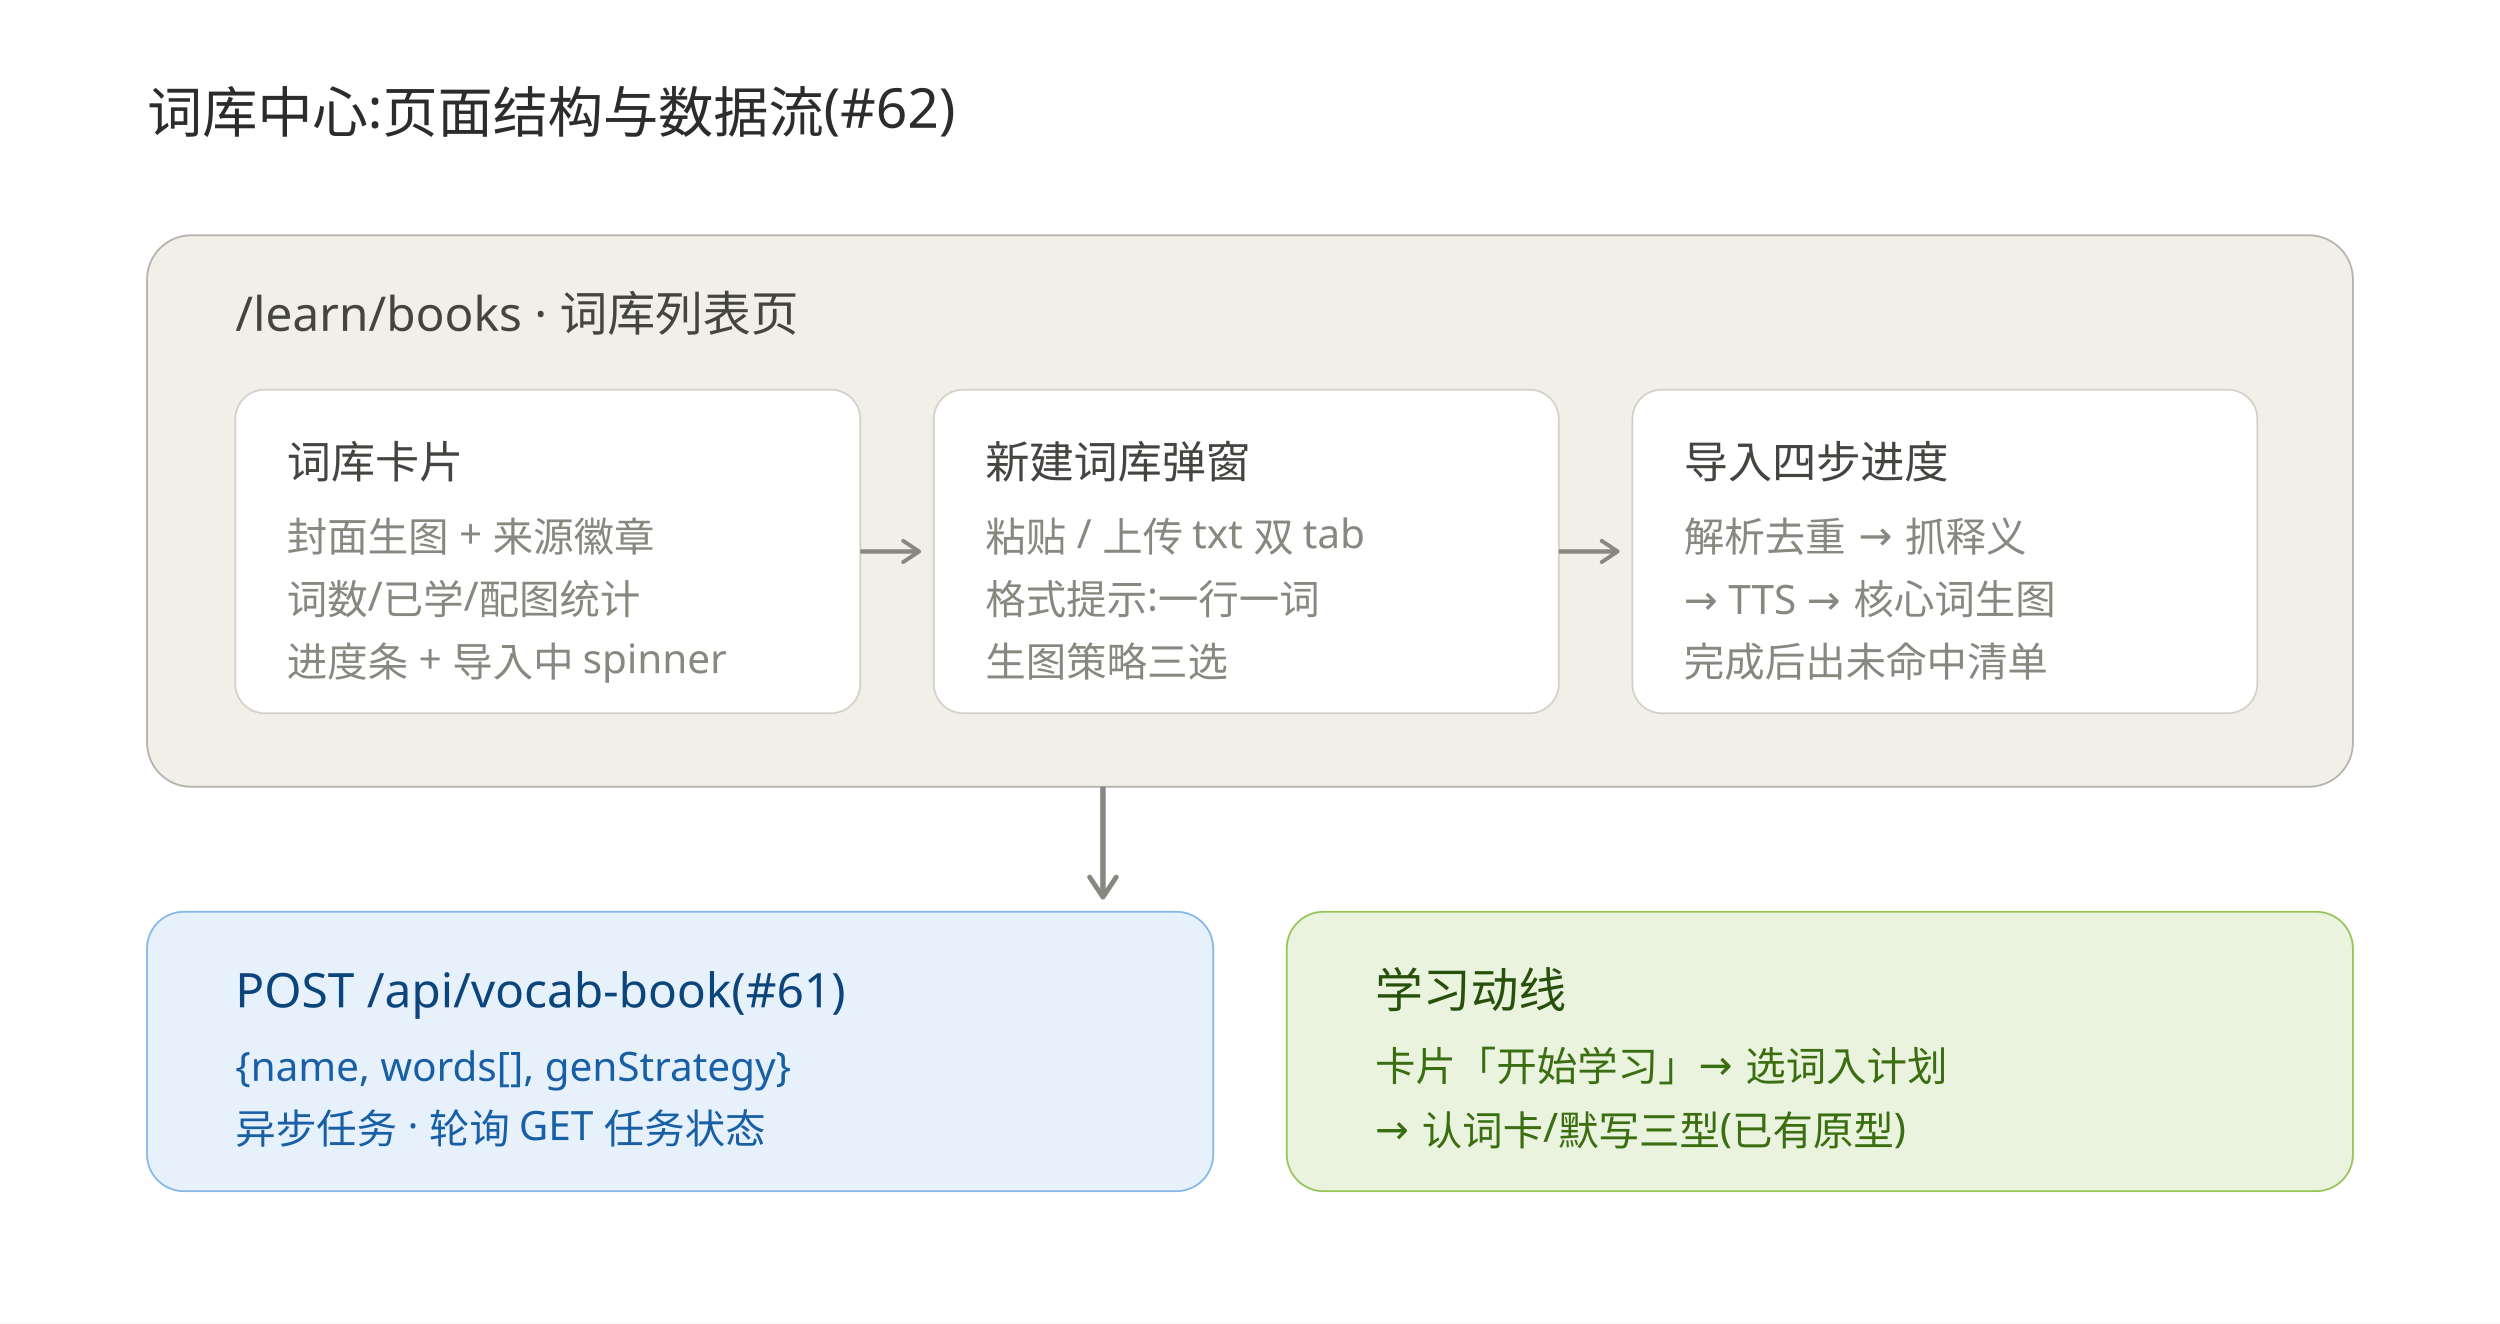
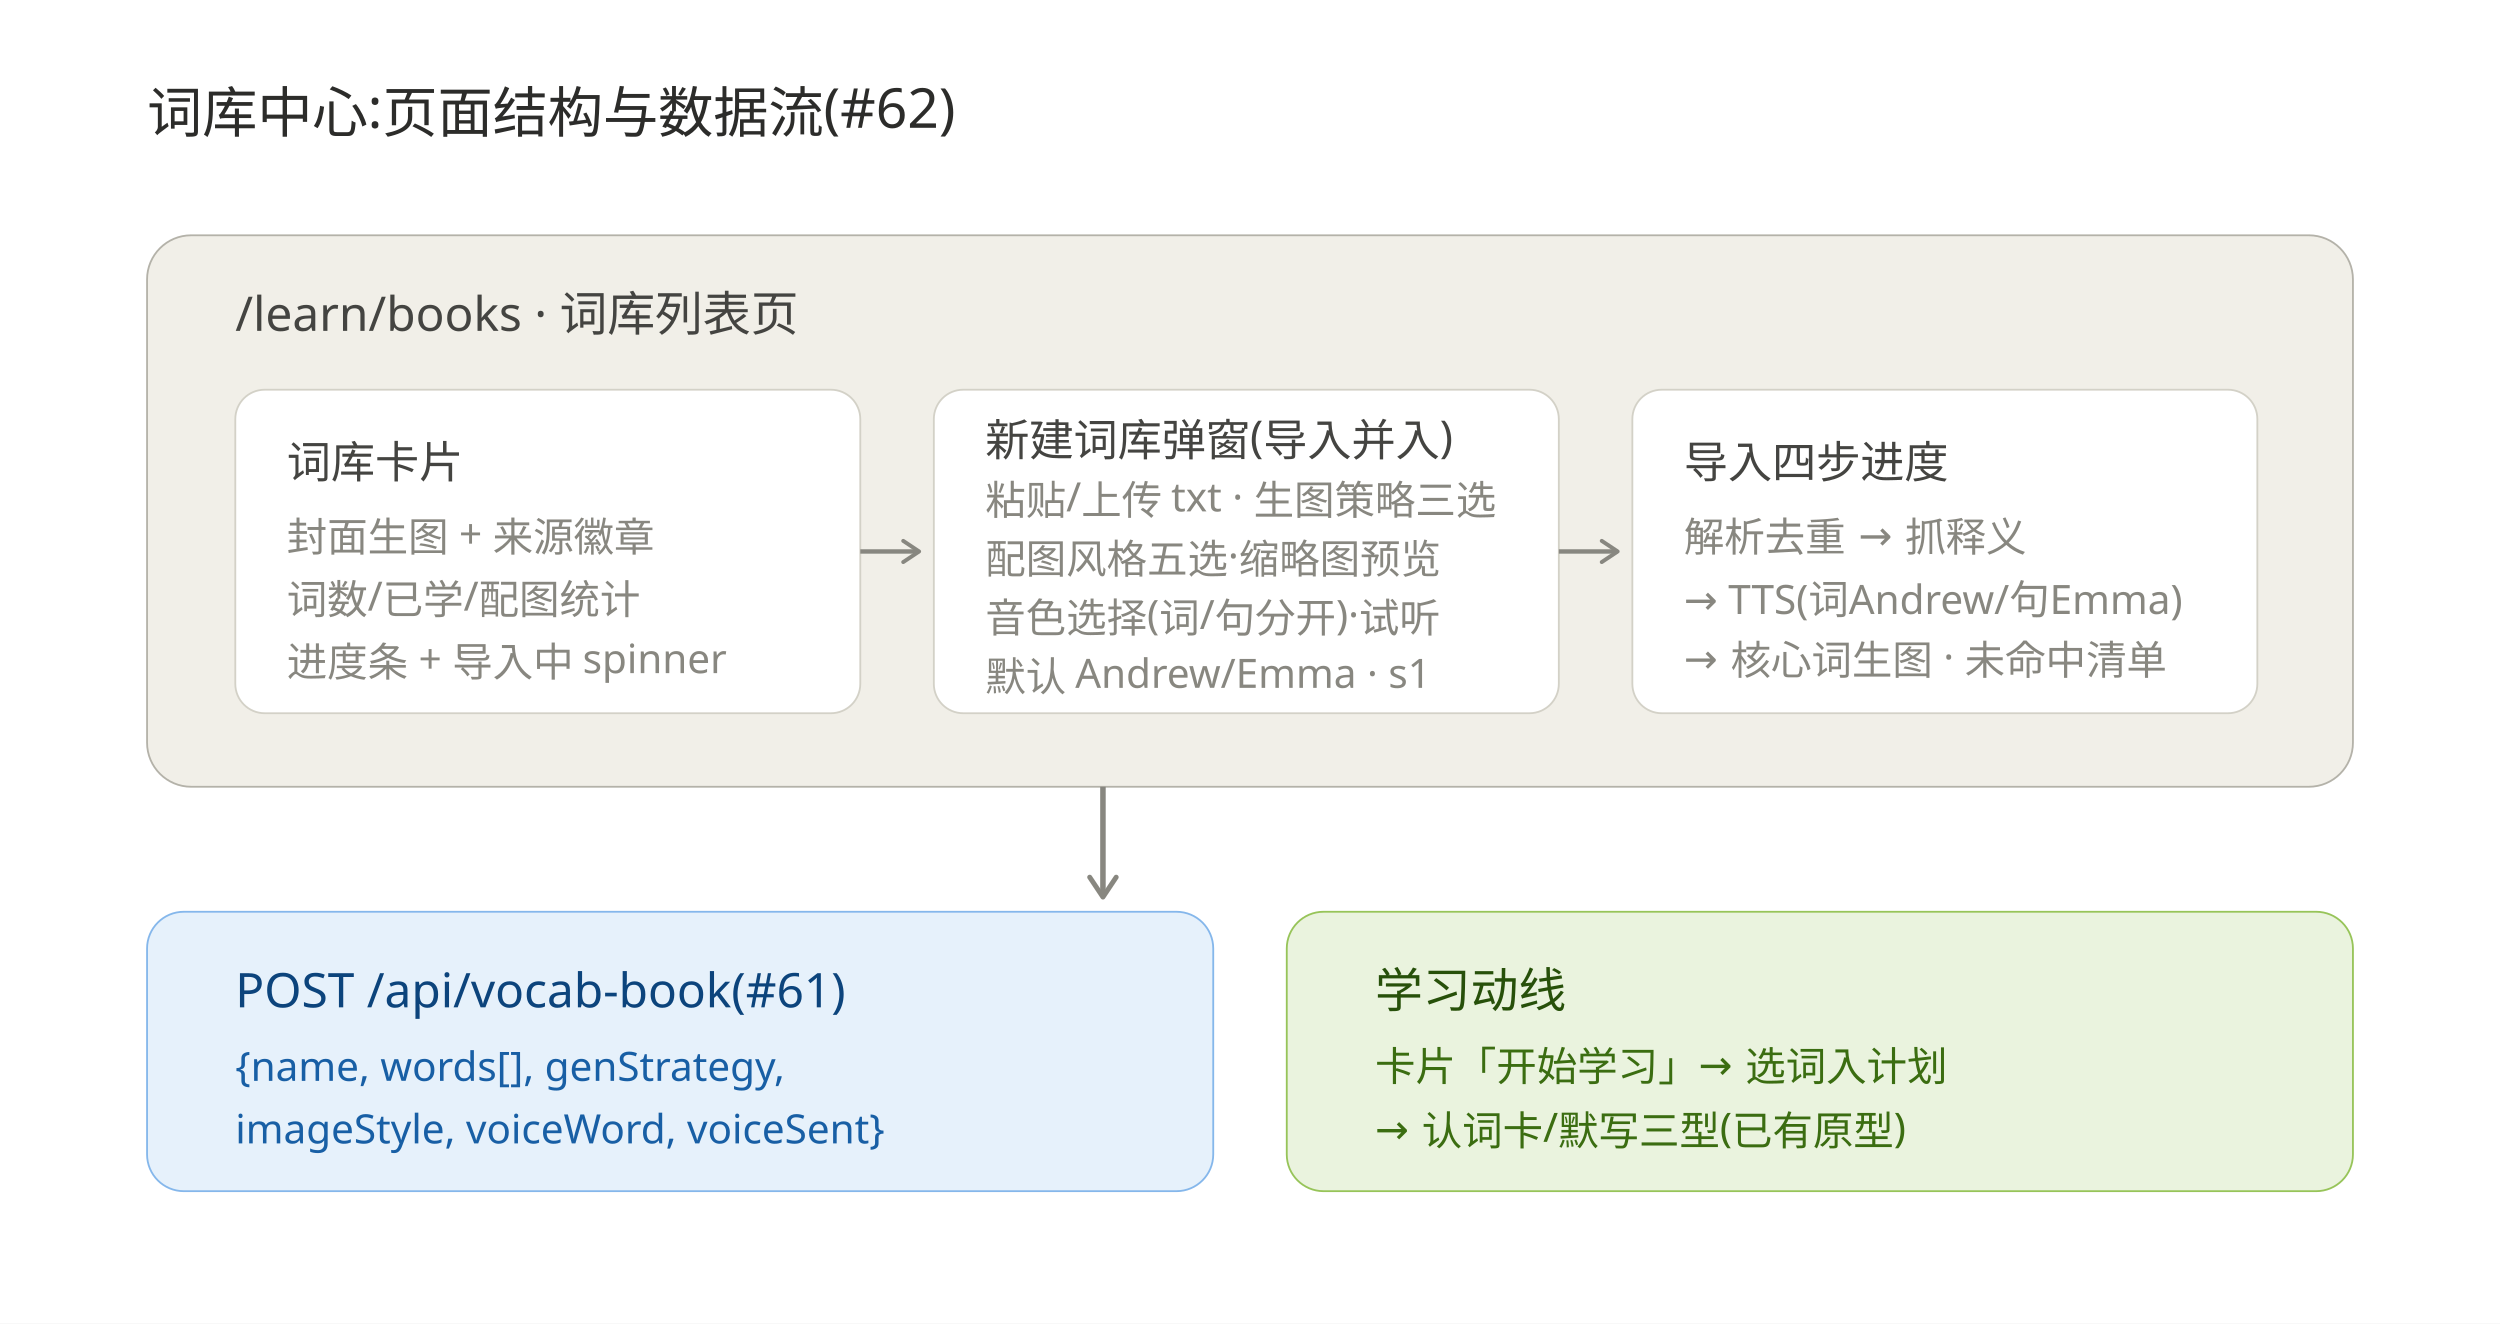
<svg xmlns="http://www.w3.org/2000/svg" viewBox="0 0 680 360" width="100%" role="img">
  <rect x="0" y="0" width="680" height="360" fill="#FFFFFF" />
  <defs>
    <marker id="arrow4" viewBox="0 0 10 10" refX="8" refY="5" markerWidth="6" markerHeight="6" orient="auto-start-reverse">
      <path d="M2 1L8 5L2 9" fill="none" stroke="#888780" stroke-width="1.5" stroke-linecap="round" stroke-linejoin="round" />
    </marker>
  </defs>
  <text x="40" y="36" font-family="'PingFang SC','Microsoft YaHei',sans-serif" font-size="15" font-weight="500" fill="#2C2C2A">词库中心:页面结构与数据流(#62)</text>
  <rect x="40" y="64" width="600" height="150" rx="12" fill="#F1EFE8" stroke="#B4B2A9" stroke-width="0.5" />
  <text x="64" y="90" font-family="'PingFang SC','Microsoft YaHei',sans-serif" font-size="13" font-weight="500" fill="#444441">/learn/books · 词库列表页</text>
  <rect x="64" y="106" width="170" height="88" rx="8" fill="#FFFFFF" stroke="#D3D1C7" stroke-width="0.5" />
  <text x="78" y="130" font-family="'PingFang SC','Microsoft YaHei',sans-serif" font-size="12" font-weight="500" fill="#444441">词库卡片</text>
  <text x="78" y="150" font-family="'PingFang SC','Microsoft YaHei',sans-serif" font-size="11" fill="#888780">封面生图 + 来源徽章</text>
  <text x="78" y="167" font-family="'PingFang SC','Microsoft YaHei',sans-serif" font-size="11" fill="#888780">词数/已学/配图统计</text>
  <text x="78" y="184" font-family="'PingFang SC','Microsoft YaHei',sans-serif" font-size="11" fill="#888780">进度条 + 导入中 spinner</text>
  <rect x="254" y="106" width="170" height="88" rx="8" fill="#FFFFFF" stroke="#D3D1C7" stroke-width="0.5" />
-   <text x="268" y="130" font-family="'PingFang SC','Microsoft YaHei',sans-serif" font-size="12" font-weight="500" fill="#444441">新建词库弹窗</text>
-   <text x="268" y="150" font-family="'PingFang SC','Microsoft YaHei',sans-serif" font-size="11" fill="#888780">粘贴 / 上传 txt 双 tab</text>
-   <text x="268" y="167" font-family="'PingFang SC','Microsoft YaHei',sans-serif" font-size="11" fill="#888780">格式提示:一行一词</text>
-   <text x="268" y="184" font-family="'PingFang SC','Microsoft YaHei',sans-serif" font-size="11" fill="#888780">生图策略三选</text>
+   <text x="268" y="124" font-family="'PingFang SC','Microsoft YaHei',sans-serif" font-size="12" font-weight="500" fill="#444441">新建词库弹窗(导入并入)</text>
+   <text x="268" y="140" font-family="'PingFang SC','Microsoft YaHei',sans-serif" font-size="11" fill="#888780">粘贴/上传 txt · 生图策略三选</text>
+   <text x="268" y="156" font-family="'PingFang SC','Microsoft YaHei',sans-serif" font-size="11" fill="#888780">配图风格五选·缩略图预览</text>
+   <text x="268" y="172" font-family="'PingFang SC','Microsoft YaHei',sans-serif" font-size="11" fill="#888780">音色选择(词/句分开)·试听</text>
+   <text x="268" y="188" font-family="'PingFang SC','Microsoft YaHei',sans-serif" font-size="11" fill="#888780">默认 Andrew/Emma · s1</text>
  <rect x="444" y="106" width="170" height="88" rx="8" fill="#FFFFFF" stroke="#D3D1C7" stroke-width="0.5" />
  <text x="458" y="130" font-family="'PingFang SC','Microsoft YaHei',sans-serif" font-size="12" font-weight="500" fill="#444441">导入四步进度</text>
  <text x="458" y="150" font-family="'PingFang SC','Microsoft YaHei',sans-serif" font-size="11" fill="#888780">解析去重 → 抓释义</text>
-   <text x="458" y="167" font-family="'PingFang SC','Microsoft YaHei',sans-serif" font-size="11" fill="#888780">→ TTS → 核心词生图</text>
-   <text x="458" y="184" font-family="'PingFang SC','Microsoft YaHei',sans-serif" font-size="11" fill="#888780">完成后出未命中清单</text>
+   <text x="458" y="167" font-family="'PingFang SC','Microsoft YaHei',sans-serif" font-size="11" fill="#888780">→ TTS(词Andrew/句Emma)</text>
+   <text x="458" y="183" font-family="'PingFang SC','Microsoft YaHei',sans-serif" font-size="11" fill="#888780">→ 核心词生图 · 未命中清单</text>
  <path d="M234 150 L250 150" fill="none" stroke="#888780" stroke-width="1.2" marker-end="url(#arrow4)" />
  <path d="M424 150 L440 150" fill="none" stroke="#888780" stroke-width="1.2" marker-end="url(#arrow4)" />
  <path d="M300 214 L300 244" fill="none" stroke="#888780" stroke-width="1.5" marker-end="url(#arrow4)" />
  <rect x="40" y="248" width="290" height="76" rx="10" fill="#E6F1FB" stroke="#85B7EB" stroke-width="0.5" />
  <text x="64" y="274" font-family="'PingFang SC','Microsoft YaHei',sans-serif" font-size="13" font-weight="500" fill="#0C447C">POST /api/vocab-book(#61)</text>
-   <text x="64" y="294" font-family="'PingFang SC','Microsoft YaHei',sans-serif" font-size="11" fill="#185FA5">{name, words[], genStrategy}</text>
-   <text x="64" y="311" font-family="'PingFang SC','Microsoft YaHei',sans-serif" font-size="11" fill="#185FA5">异步任务 · 轮询 GET 任务状态</text>
+   <text x="64" y="294" font-family="'PingFang SC','Microsoft YaHei',sans-serif" font-size="11" fill="#185FA5">{name, words[], genStrategy,</text>
+   <text x="64" y="311" font-family="'PingFang SC','Microsoft YaHei',sans-serif" font-size="11" fill="#185FA5">imageStyle, voiceWord, voiceSent}</text>
  <rect x="350" y="248" width="290" height="76" rx="10" fill="#EAF3DE" stroke="#97C459" stroke-width="0.5" />
  <text x="374" y="274" font-family="'PingFang SC','Microsoft YaHei',sans-serif" font-size="13" font-weight="500" fill="#27500A">学习动线</text>
  <text x="374" y="294" font-family="'PingFang SC','Microsoft YaHei',sans-serif" font-size="11" fill="#3B6D11">卡片「开始学习」→ 选词入计划</text>
  <text x="374" y="311" font-family="'PingFang SC','Microsoft YaHei',sans-serif" font-size="11" fill="#3B6D11">→ 认词卡/默写三型(已有原型)</text>
</svg>
